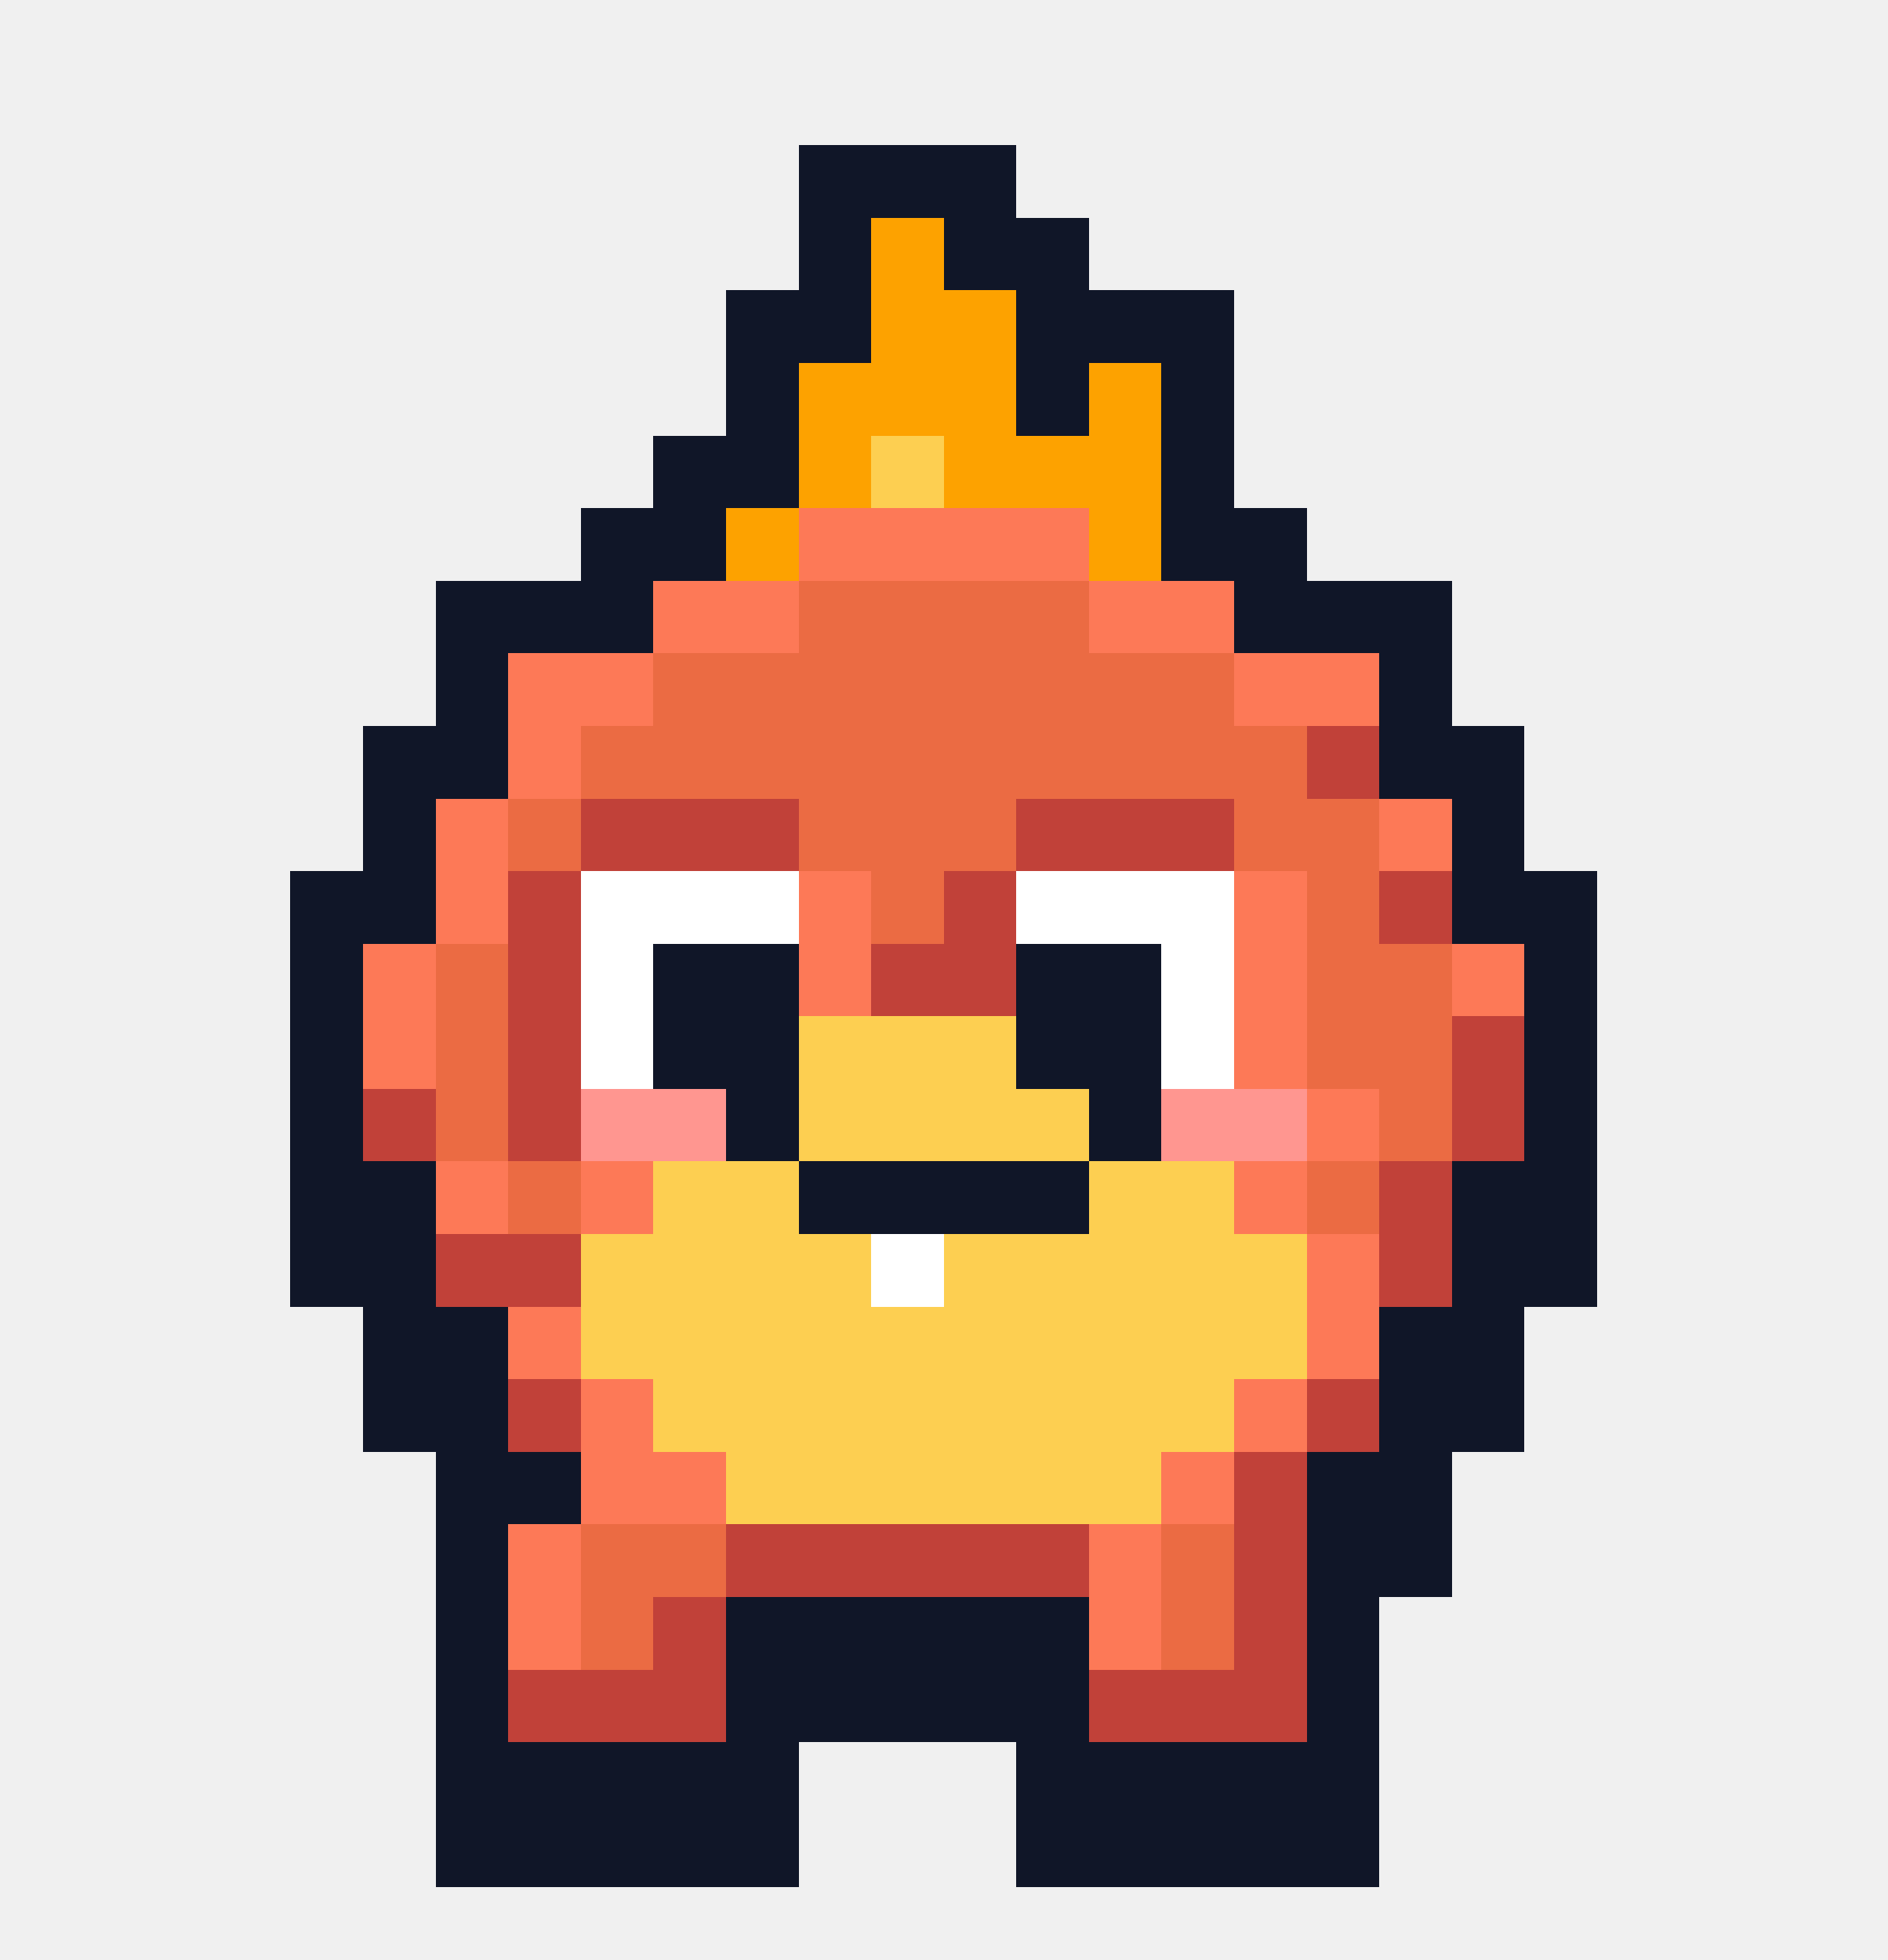
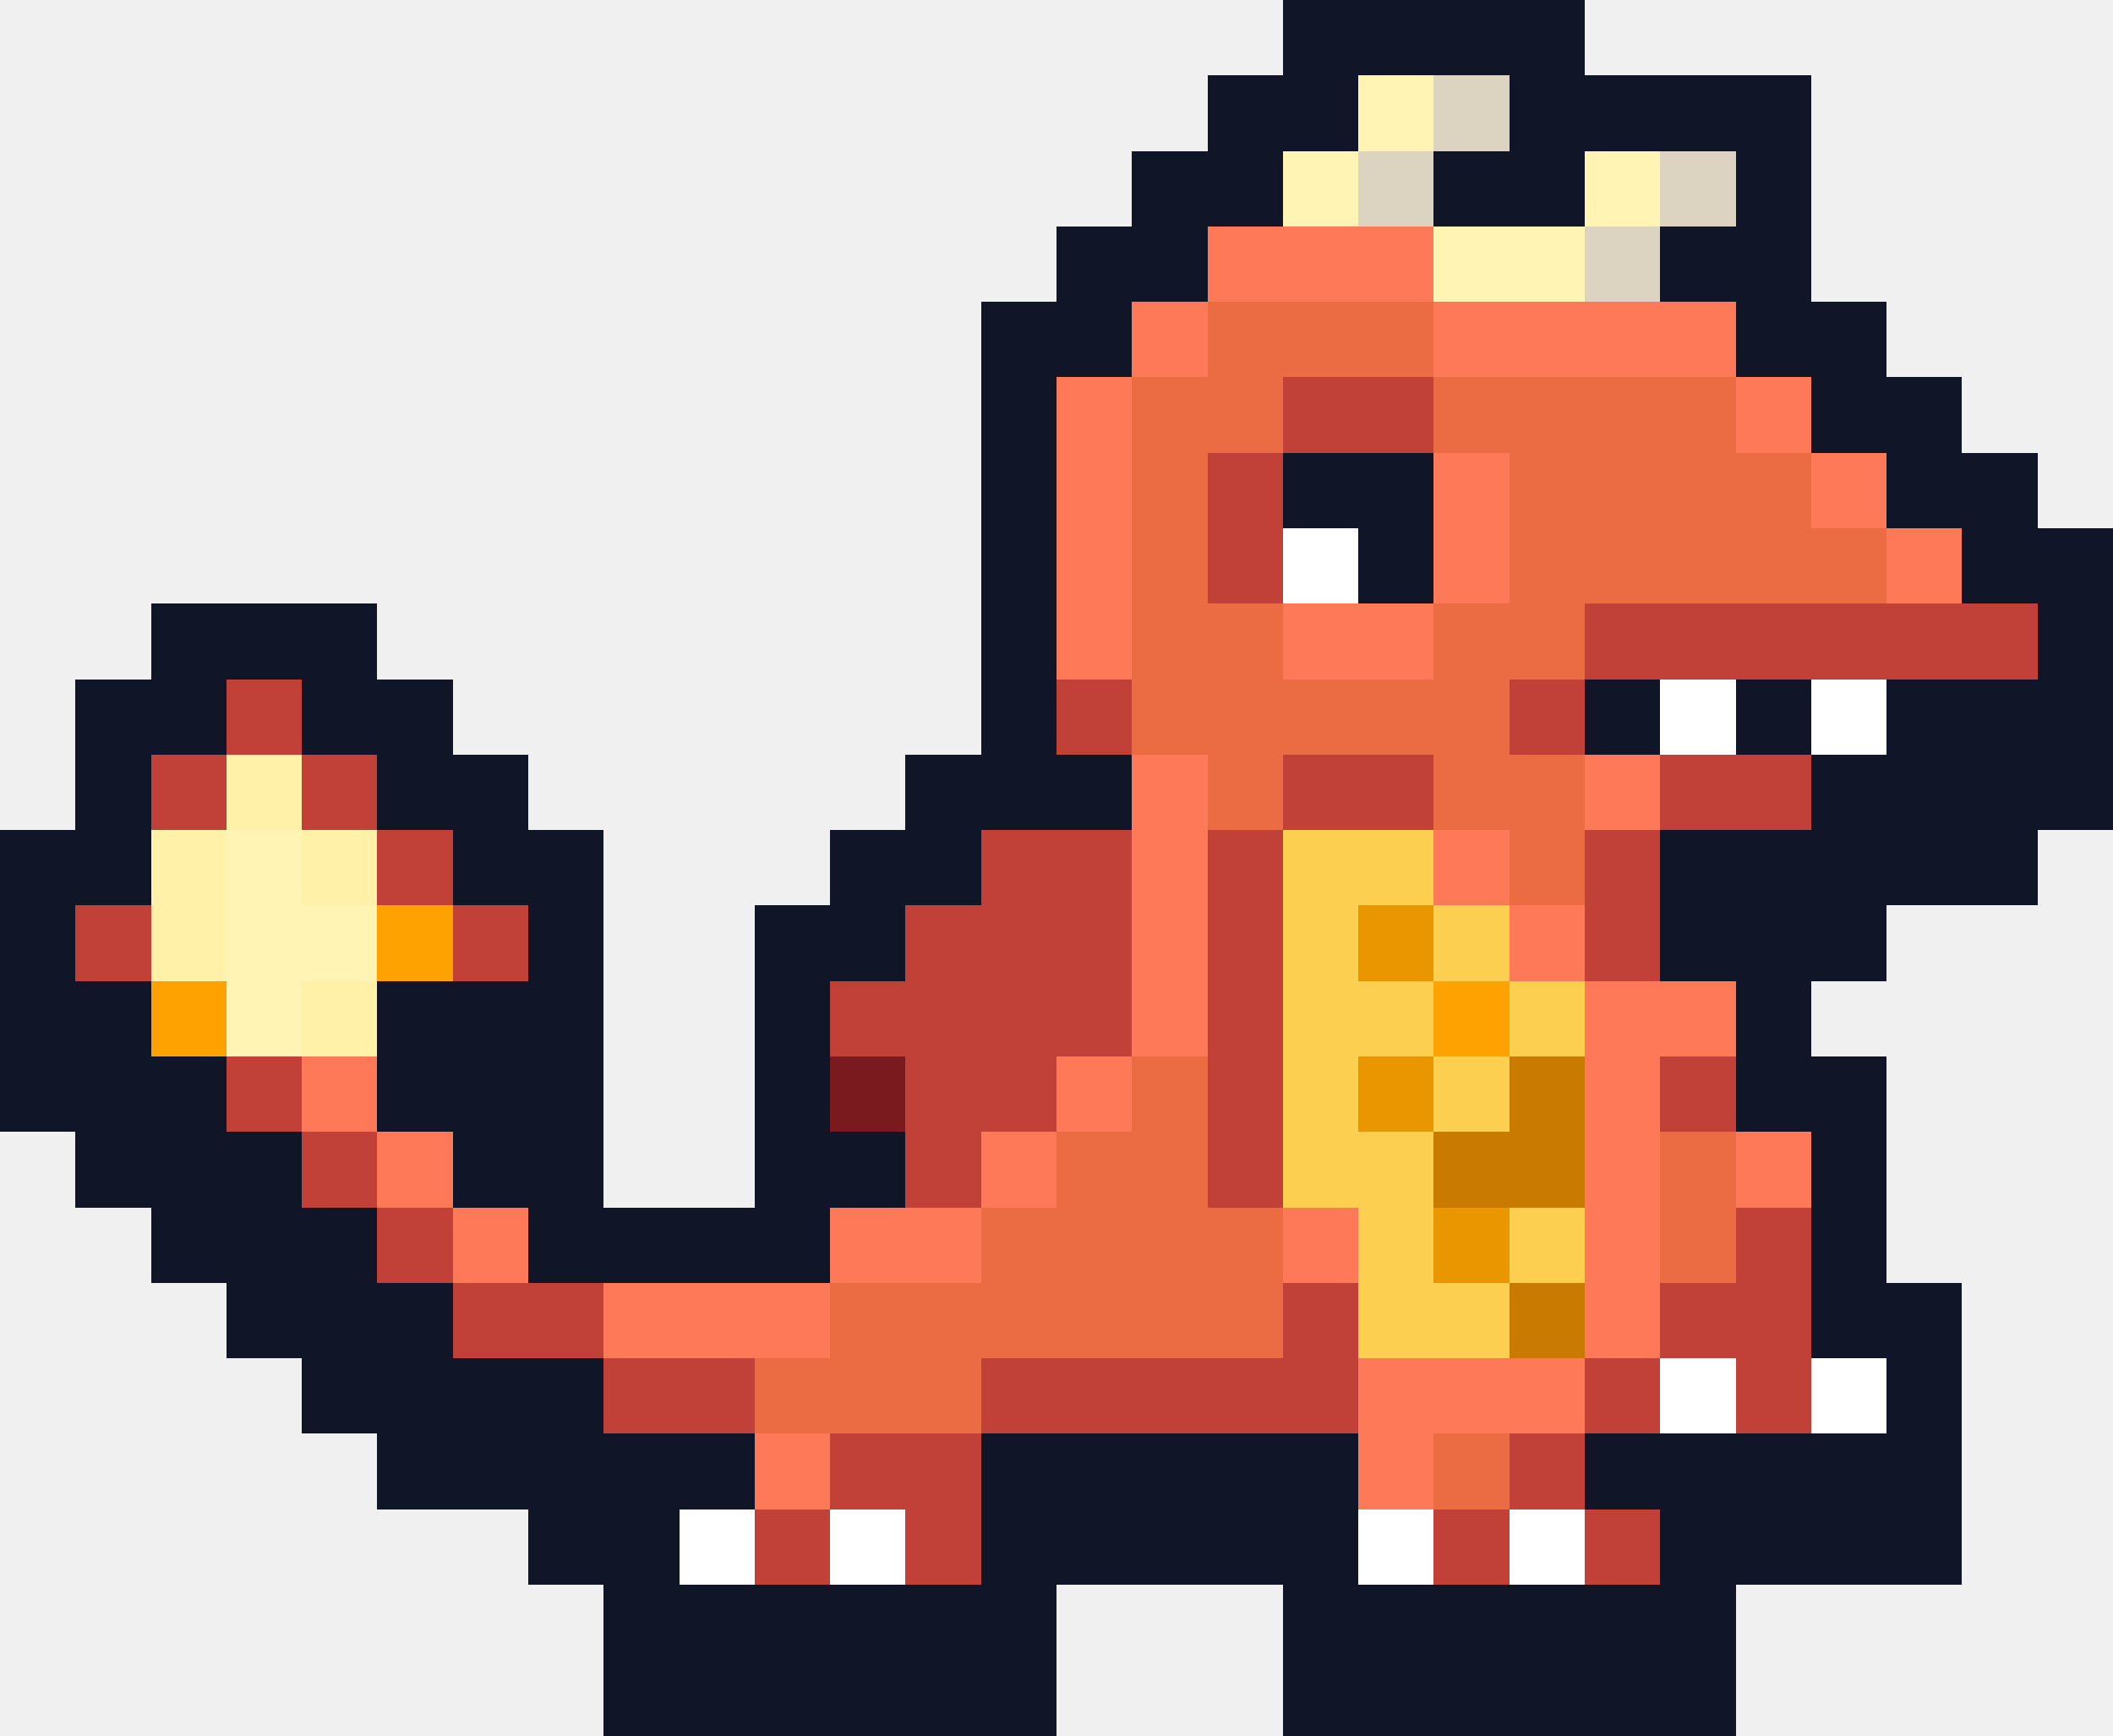
- <svg xmlns="http://www.w3.org/2000/svg" viewBox="0 0 26 27" width="104" height="108" shape-rendering="crispEdges" role="img">
-   <path fill="#101628" d="M11 2h3v1h-3zM11 3h1v1h-1zM13 3h2v1h-2zM10 4h2v1h-2zM14 4h3v1h-3zM10 5h1v1h-1zM14 5h1v1h-1zM16 5h1v1h-1zM9 6h2v1h-2zM16 6h1v1h-1zM8 7h2v1h-2zM16 7h2v1h-2zM6 8h3v1h-3zM17 8h3v1h-3zM6 9h1v1h-1zM19 9h1v1h-1zM5 10h2v1h-2zM19 10h2v1h-2zM5 11h1v1h-1zM20 11h1v1h-1zM4 12h2v1h-2zM20 12h2v1h-2zM4 13h1v1h-1zM9 13h2v1h-2zM14 13h2v1h-2zM21 13h1v1h-1zM4 14h1v1h-1zM9 14h2v1h-2zM14 14h2v1h-2zM21 14h1v1h-1zM4 15h1v1h-1zM10 15h1v1h-1zM15 15h1v1h-1zM21 15h1v1h-1zM4 16h2v1h-2zM11 16h4v1h-4zM20 16h2v1h-2zM4 17h2v1h-2zM20 17h2v1h-2zM5 18h2v1h-2zM19 18h2v1h-2zM5 19h2v1h-2zM19 19h2v1h-2zM6 20h2v1h-2zM18 20h2v1h-2zM6 21h1v1h-1zM18 21h2v1h-2zM6 22h1v1h-1zM10 22h5v1h-5zM18 22h1v1h-1zM6 23h1v1h-1zM10 23h5v1h-5zM18 23h1v1h-1zM6 24h5v1h-5zM14 24h5v1h-5zM6 25h5v1h-5zM14 25h5v1h-5z" />
-   <path fill="#fda200" d="M12 3h1v1h-1zM12 4h2v1h-2zM11 5h3v1h-3zM15 5h1v1h-1zM11 6h1v1h-1zM13 6h3v1h-3zM10 7h1v1h-1zM15 7h1v1h-1z" />
-   <path fill="#fdcf51" d="M12 6h1v1h-1zM11 14h3v1h-3zM11 15h4v1h-4zM9 16h2v1h-2zM15 16h2v1h-2zM8 17h4v1h-4zM13 17h5v1h-5zM8 18h10v1h-10zM9 19h8v1h-8zM10 20h6v1h-6z" />
-   <path fill="#fd7957" d="M11 7h4v1h-4zM9 8h2v1h-2zM15 8h2v1h-2zM7 9h2v1h-2zM17 9h2v1h-2zM7 10h1v1h-1zM6 11h1v1h-1zM19 11h1v1h-1zM6 12h1v1h-1zM11 12h1v1h-1zM17 12h1v1h-1zM5 13h1v1h-1zM11 13h1v1h-1zM17 13h1v1h-1zM20 13h1v1h-1zM5 14h1v1h-1zM17 14h1v1h-1zM18 15h1v1h-1zM6 16h1v1h-1zM8 16h1v1h-1zM17 16h1v1h-1zM18 17h1v1h-1zM7 18h1v1h-1zM18 18h1v1h-1zM8 19h1v1h-1zM17 19h1v1h-1zM8 20h2v1h-2zM16 20h1v1h-1zM7 21h1v1h-1zM15 21h1v1h-1zM7 22h1v1h-1zM15 22h1v1h-1z" />
-   <path fill="#eb6b43" d="M11 8h4v1h-4zM9 9h8v1h-8zM8 10h10v1h-10zM7 11h1v1h-1zM11 11h3v1h-3zM17 11h2v1h-2zM12 12h1v1h-1zM18 12h1v1h-1zM6 13h1v1h-1zM18 13h2v1h-2zM6 14h1v1h-1zM18 14h2v1h-2zM6 15h1v1h-1zM19 15h1v1h-1zM7 16h1v1h-1zM18 16h1v1h-1zM8 21h2v1h-2zM16 21h1v1h-1zM8 22h1v1h-1zM16 22h1v1h-1z" />
-   <path fill="#c14139" d="M18 10h1v1h-1zM8 11h3v1h-3zM14 11h3v1h-3zM7 12h1v1h-1zM13 12h1v1h-1zM19 12h1v1h-1zM7 13h1v1h-1zM12 13h2v1h-2zM7 14h1v1h-1zM20 14h1v1h-1zM5 15h1v1h-1zM7 15h1v1h-1zM20 15h1v1h-1zM19 16h1v1h-1zM6 17h2v1h-2zM19 17h1v1h-1zM7 19h1v1h-1zM18 19h1v1h-1zM17 20h1v1h-1zM10 21h5v1h-5zM17 21h1v1h-1zM9 22h1v1h-1zM17 22h1v1h-1zM7 23h3v1h-3zM15 23h3v1h-3z" />
-   <path fill="#ffffff" d="M8 12h3v1h-3zM14 12h3v1h-3zM8 13h1v1h-1zM16 13h1v1h-1zM8 14h1v1h-1zM16 14h1v1h-1zM12 17h1v1h-1z" />
-   <path fill="#ff9690" d="M8 15h2v1h-2zM16 15h2v1h-2z" />
+ <svg xmlns="http://www.w3.org/2000/svg" viewBox="0 0 28 23" width="112" height="92" shape-rendering="crispEdges" role="img">
+   <path fill="#101628" d="M17 0h4v1h-4zM16 1h2v1h-2zM20 1h4v1h-4zM15 2h2v1h-2zM19 2h2v1h-2zM23 2h1v1h-1zM14 3h2v1h-2zM22 3h2v1h-2zM13 4h2v1h-2zM23 4h2v1h-2zM13 5h1v1h-1zM24 5h2v1h-2zM13 6h1v1h-1zM17 6h2v1h-2zM25 6h2v1h-2zM13 7h1v1h-1zM18 7h1v1h-1zM26 7h2v1h-2zM2 8h3v1h-3zM13 8h1v1h-1zM27 8h1v1h-1zM1 9h2v1h-2zM4 9h2v1h-2zM13 9h1v1h-1zM21 9h1v1h-1zM23 9h1v1h-1zM25 9h3v1h-3zM1 10h1v1h-1zM5 10h2v1h-2zM12 10h3v1h-3zM24 10h4v1h-4zM0 11h2v1h-2zM6 11h2v1h-2zM11 11h2v1h-2zM22 11h5v1h-5zM0 12h1v1h-1zM7 12h1v1h-1zM10 12h2v1h-2zM22 12h3v1h-3zM0 13h2v1h-2zM5 13h3v1h-3zM10 13h1v1h-1zM23 13h1v1h-1zM0 14h3v1h-3zM5 14h3v1h-3zM10 14h1v1h-1zM23 14h2v1h-2zM1 15h3v1h-3zM6 15h2v1h-2zM10 15h2v1h-2zM24 15h1v1h-1zM2 16h3v1h-3zM7 16h4v1h-4zM24 16h1v1h-1zM3 17h3v1h-3zM24 17h2v1h-2zM4 18h4v1h-4zM25 18h1v1h-1zM5 19h5v1h-5zM13 19h5v1h-5zM21 19h5v1h-5zM7 20h2v1h-2zM13 20h5v1h-5zM22 20h4v1h-4zM8 21h6v1h-6zM17 21h6v1h-6zM8 22h6v1h-6zM17 22h6v1h-6z" />
+   <path fill="#fff4b4" d="M18 1h1v1h-1zM17 2h1v1h-1zM21 2h1v1h-1zM19 3h2v1h-2zM3 11h1v1h-1zM3 12h2v1h-2zM3 13h1v1h-1z" />
+   <path fill="#dcd3c0" d="M19 1h1v1h-1zM18 2h1v1h-1zM22 2h1v1h-1zM21 3h1v1h-1z" />
+   <path fill="#fd7957" d="M16 3h3v1h-3zM15 4h1v1h-1zM19 4h4v1h-4zM14 5h1v1h-1zM23 5h1v1h-1zM14 6h1v1h-1zM19 6h1v1h-1zM24 6h1v1h-1zM14 7h1v1h-1zM19 7h1v1h-1zM25 7h1v1h-1zM14 8h1v1h-1zM17 8h2v1h-2zM15 10h1v1h-1zM21 10h1v1h-1zM15 11h1v1h-1zM19 11h1v1h-1zM15 12h1v1h-1zM20 12h1v1h-1zM15 13h1v1h-1zM21 13h2v1h-2zM4 14h1v1h-1zM14 14h1v1h-1zM21 14h1v1h-1zM5 15h1v1h-1zM13 15h1v1h-1zM21 15h1v1h-1zM23 15h1v1h-1zM6 16h1v1h-1zM11 16h2v1h-2zM17 16h1v1h-1zM21 16h1v1h-1zM8 17h3v1h-3zM21 17h1v1h-1zM18 18h3v1h-3zM10 19h1v1h-1zM18 19h1v1h-1z" />
+   <path fill="#eb6b43" d="M16 4h3v1h-3zM15 5h2v1h-2zM19 5h4v1h-4zM15 6h1v1h-1zM20 6h4v1h-4zM15 7h1v1h-1zM20 7h5v1h-5zM15 8h2v1h-2zM19 8h2v1h-2zM15 9h5v1h-5zM16 10h1v1h-1zM19 10h2v1h-2zM20 11h1v1h-1zM15 14h1v1h-1zM14 15h2v1h-2zM22 15h1v1h-1zM13 16h4v1h-4zM22 16h1v1h-1zM11 17h6v1h-6zM10 18h3v1h-3zM19 19h1v1h-1z" />
+   <path fill="#c14139" d="M17 5h2v1h-2zM16 6h1v1h-1zM16 7h1v1h-1zM21 8h6v1h-6zM3 9h1v1h-1zM14 9h1v1h-1zM20 9h1v1h-1zM2 10h1v1h-1zM4 10h1v1h-1zM17 10h2v1h-2zM22 10h2v1h-2zM5 11h1v1h-1zM13 11h2v1h-2zM16 11h1v1h-1zM21 11h1v1h-1zM1 12h1v1h-1zM6 12h1v1h-1zM12 12h3v1h-3zM16 12h1v1h-1zM21 12h1v1h-1zM11 13h4v1h-4zM16 13h1v1h-1zM3 14h1v1h-1zM12 14h2v1h-2zM16 14h1v1h-1zM22 14h1v1h-1zM4 15h1v1h-1zM12 15h1v1h-1zM16 15h1v1h-1zM5 16h1v1h-1zM23 16h1v1h-1zM6 17h2v1h-2zM17 17h1v1h-1zM22 17h2v1h-2zM8 18h2v1h-2zM13 18h5v1h-5zM21 18h1v1h-1zM23 18h1v1h-1zM11 19h2v1h-2zM20 19h1v1h-1zM10 20h1v1h-1zM12 20h1v1h-1zM19 20h1v1h-1zM21 20h1v1h-1z" />
+   <path fill="#ffffff" d="M17 7h1v1h-1zM22 9h1v1h-1zM24 9h1v1h-1zM22 18h1v1h-1zM24 18h1v1h-1zM9 20h1v1h-1zM11 20h1v1h-1zM18 20h1v1h-1zM20 20h1v1h-1z" />
+   <path fill="#fff1a8" d="M3 10h1v1h-1zM2 11h1v1h-1zM4 11h1v1h-1zM2 12h1v1h-1zM4 13h1v1h-1z" />
+   <path fill="#fdcf51" d="M17 11h2v1h-2zM17 12h1v1h-1zM19 12h1v1h-1zM17 13h2v1h-2zM20 13h1v1h-1zM17 14h1v1h-1zM19 14h1v1h-1zM17 15h2v1h-2zM18 16h1v1h-1zM20 16h1v1h-1zM18 17h2v1h-2z" />
+   <path fill="#fda200" d="M5 12h1v1h-1zM2 13h1v1h-1zM19 13h1v1h-1z" />
+   <path fill="#ea9600" d="M18 12h1v1h-1zM18 14h1v1h-1zM19 16h1v1h-1z" />
+   <path fill="#7a1a1f" d="M11 14h1v1h-1z" />
+   <path fill="#c97a00" d="M20 14h1v1h-1zM19 15h2v1h-2zM20 17h1v1h-1z" />
</svg>
